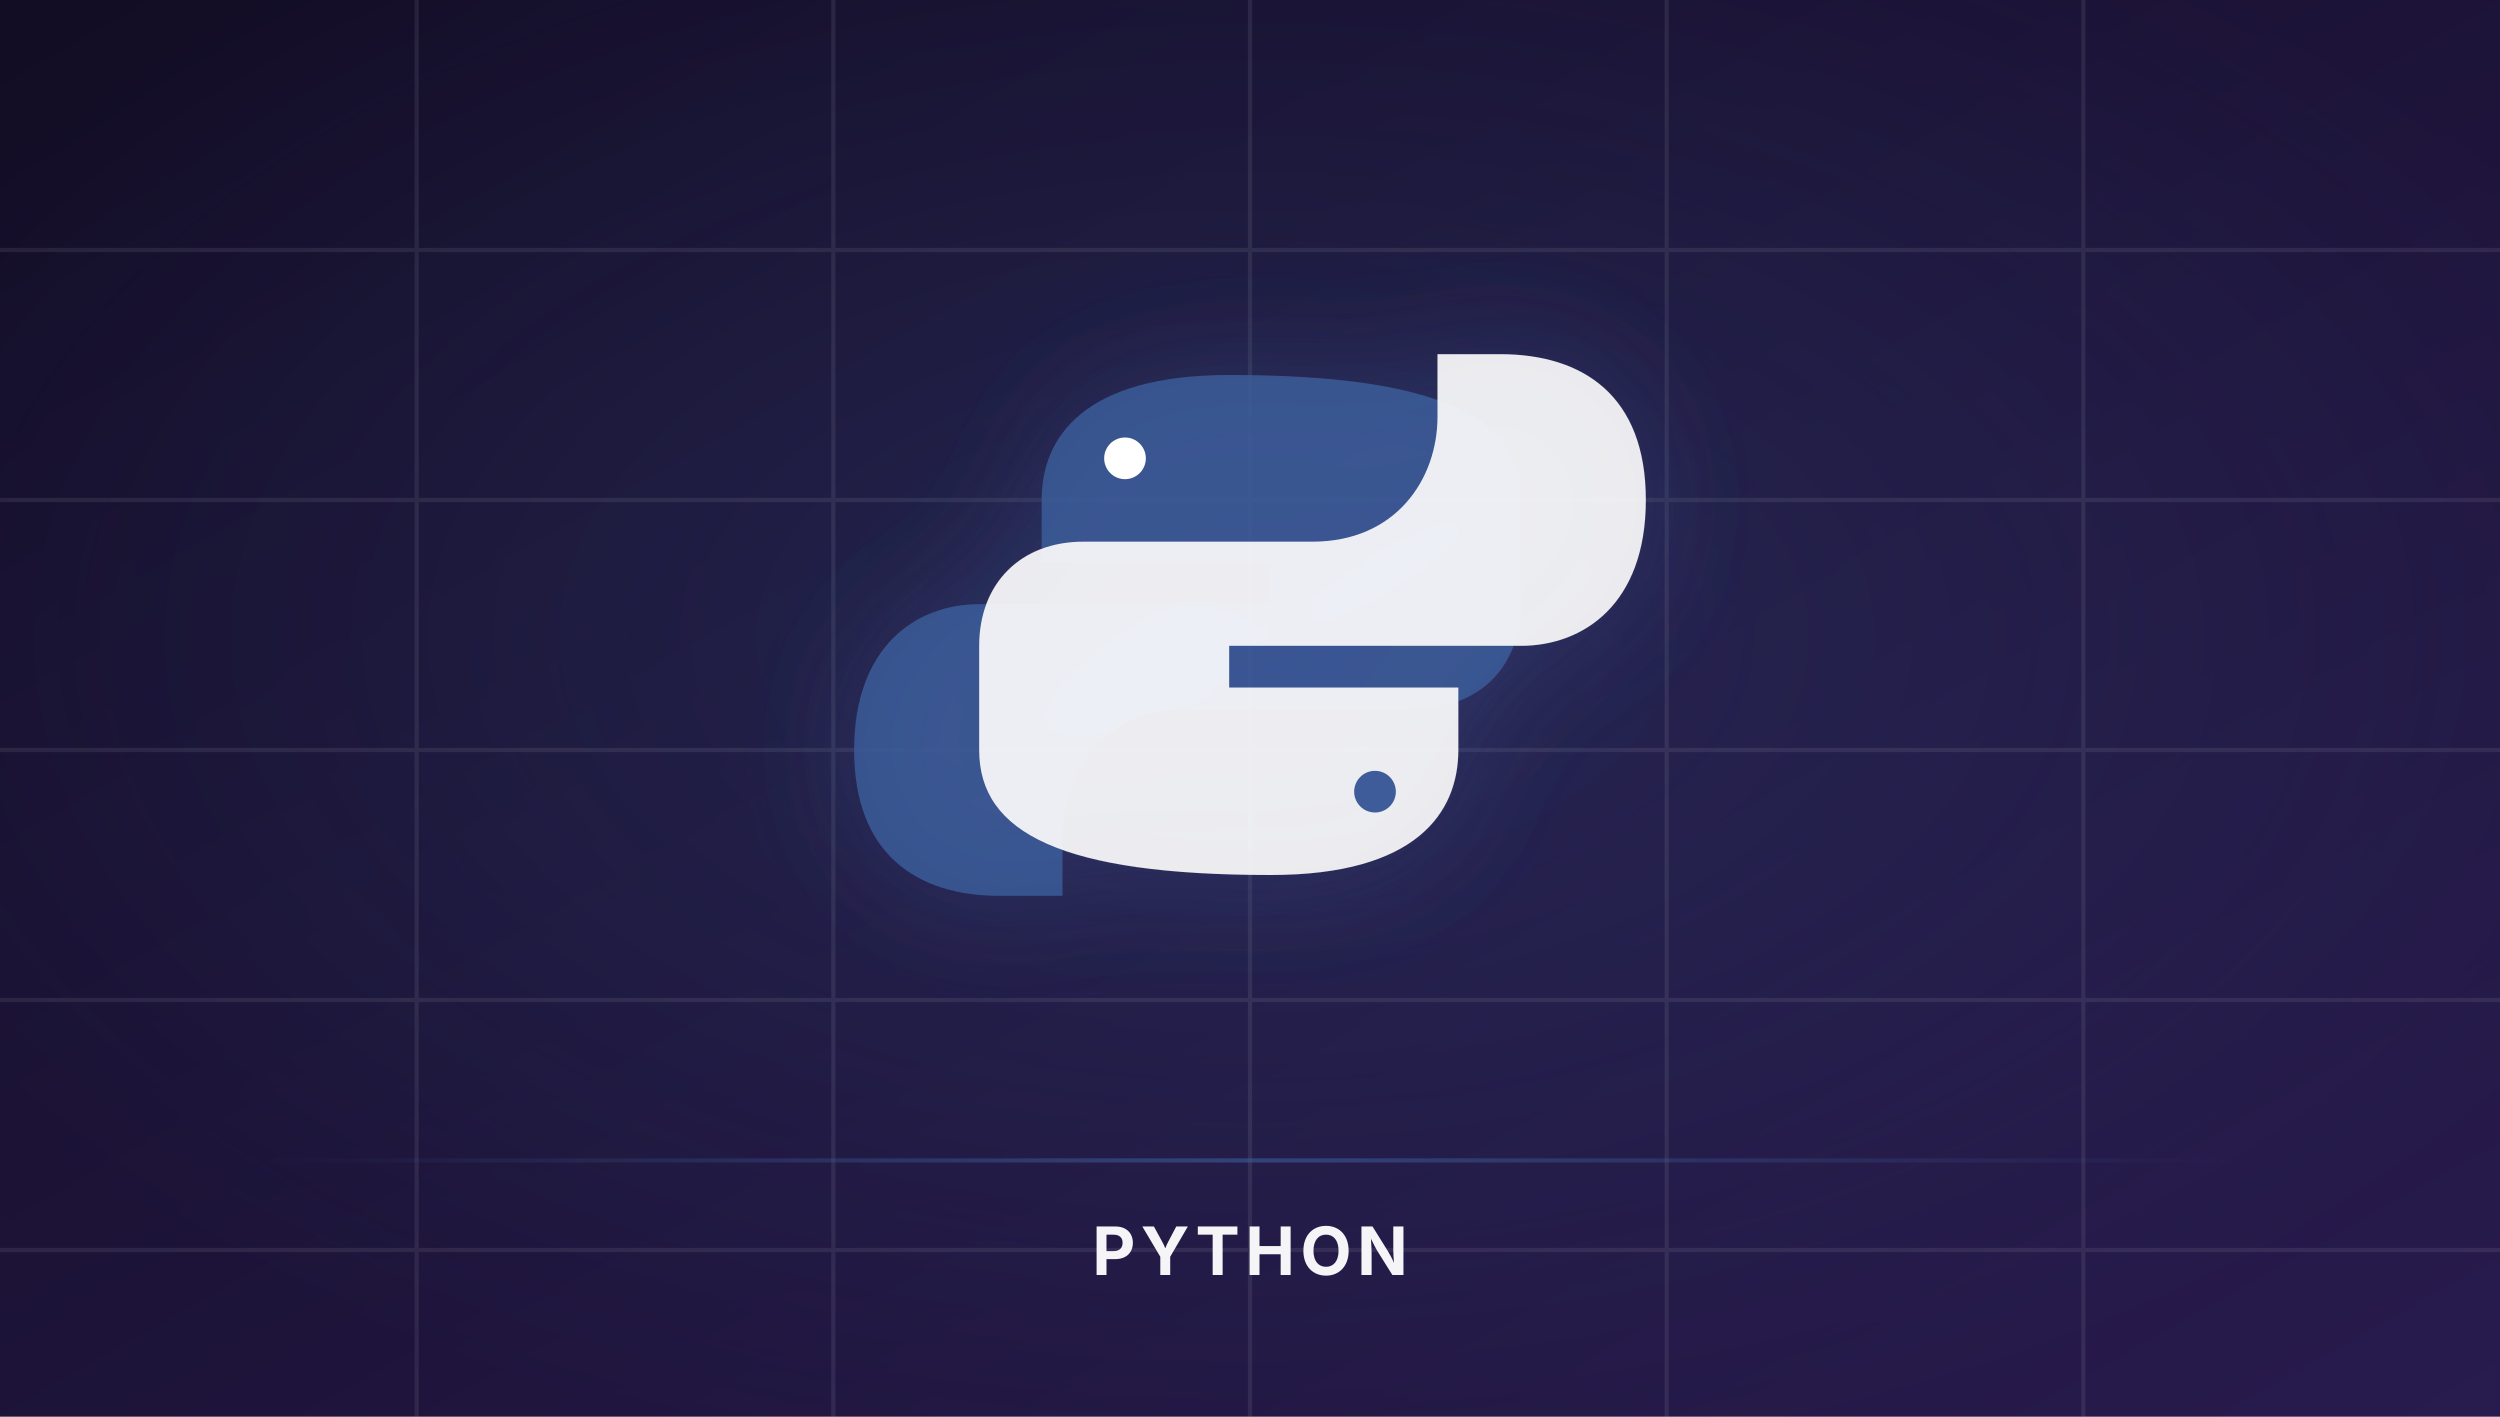
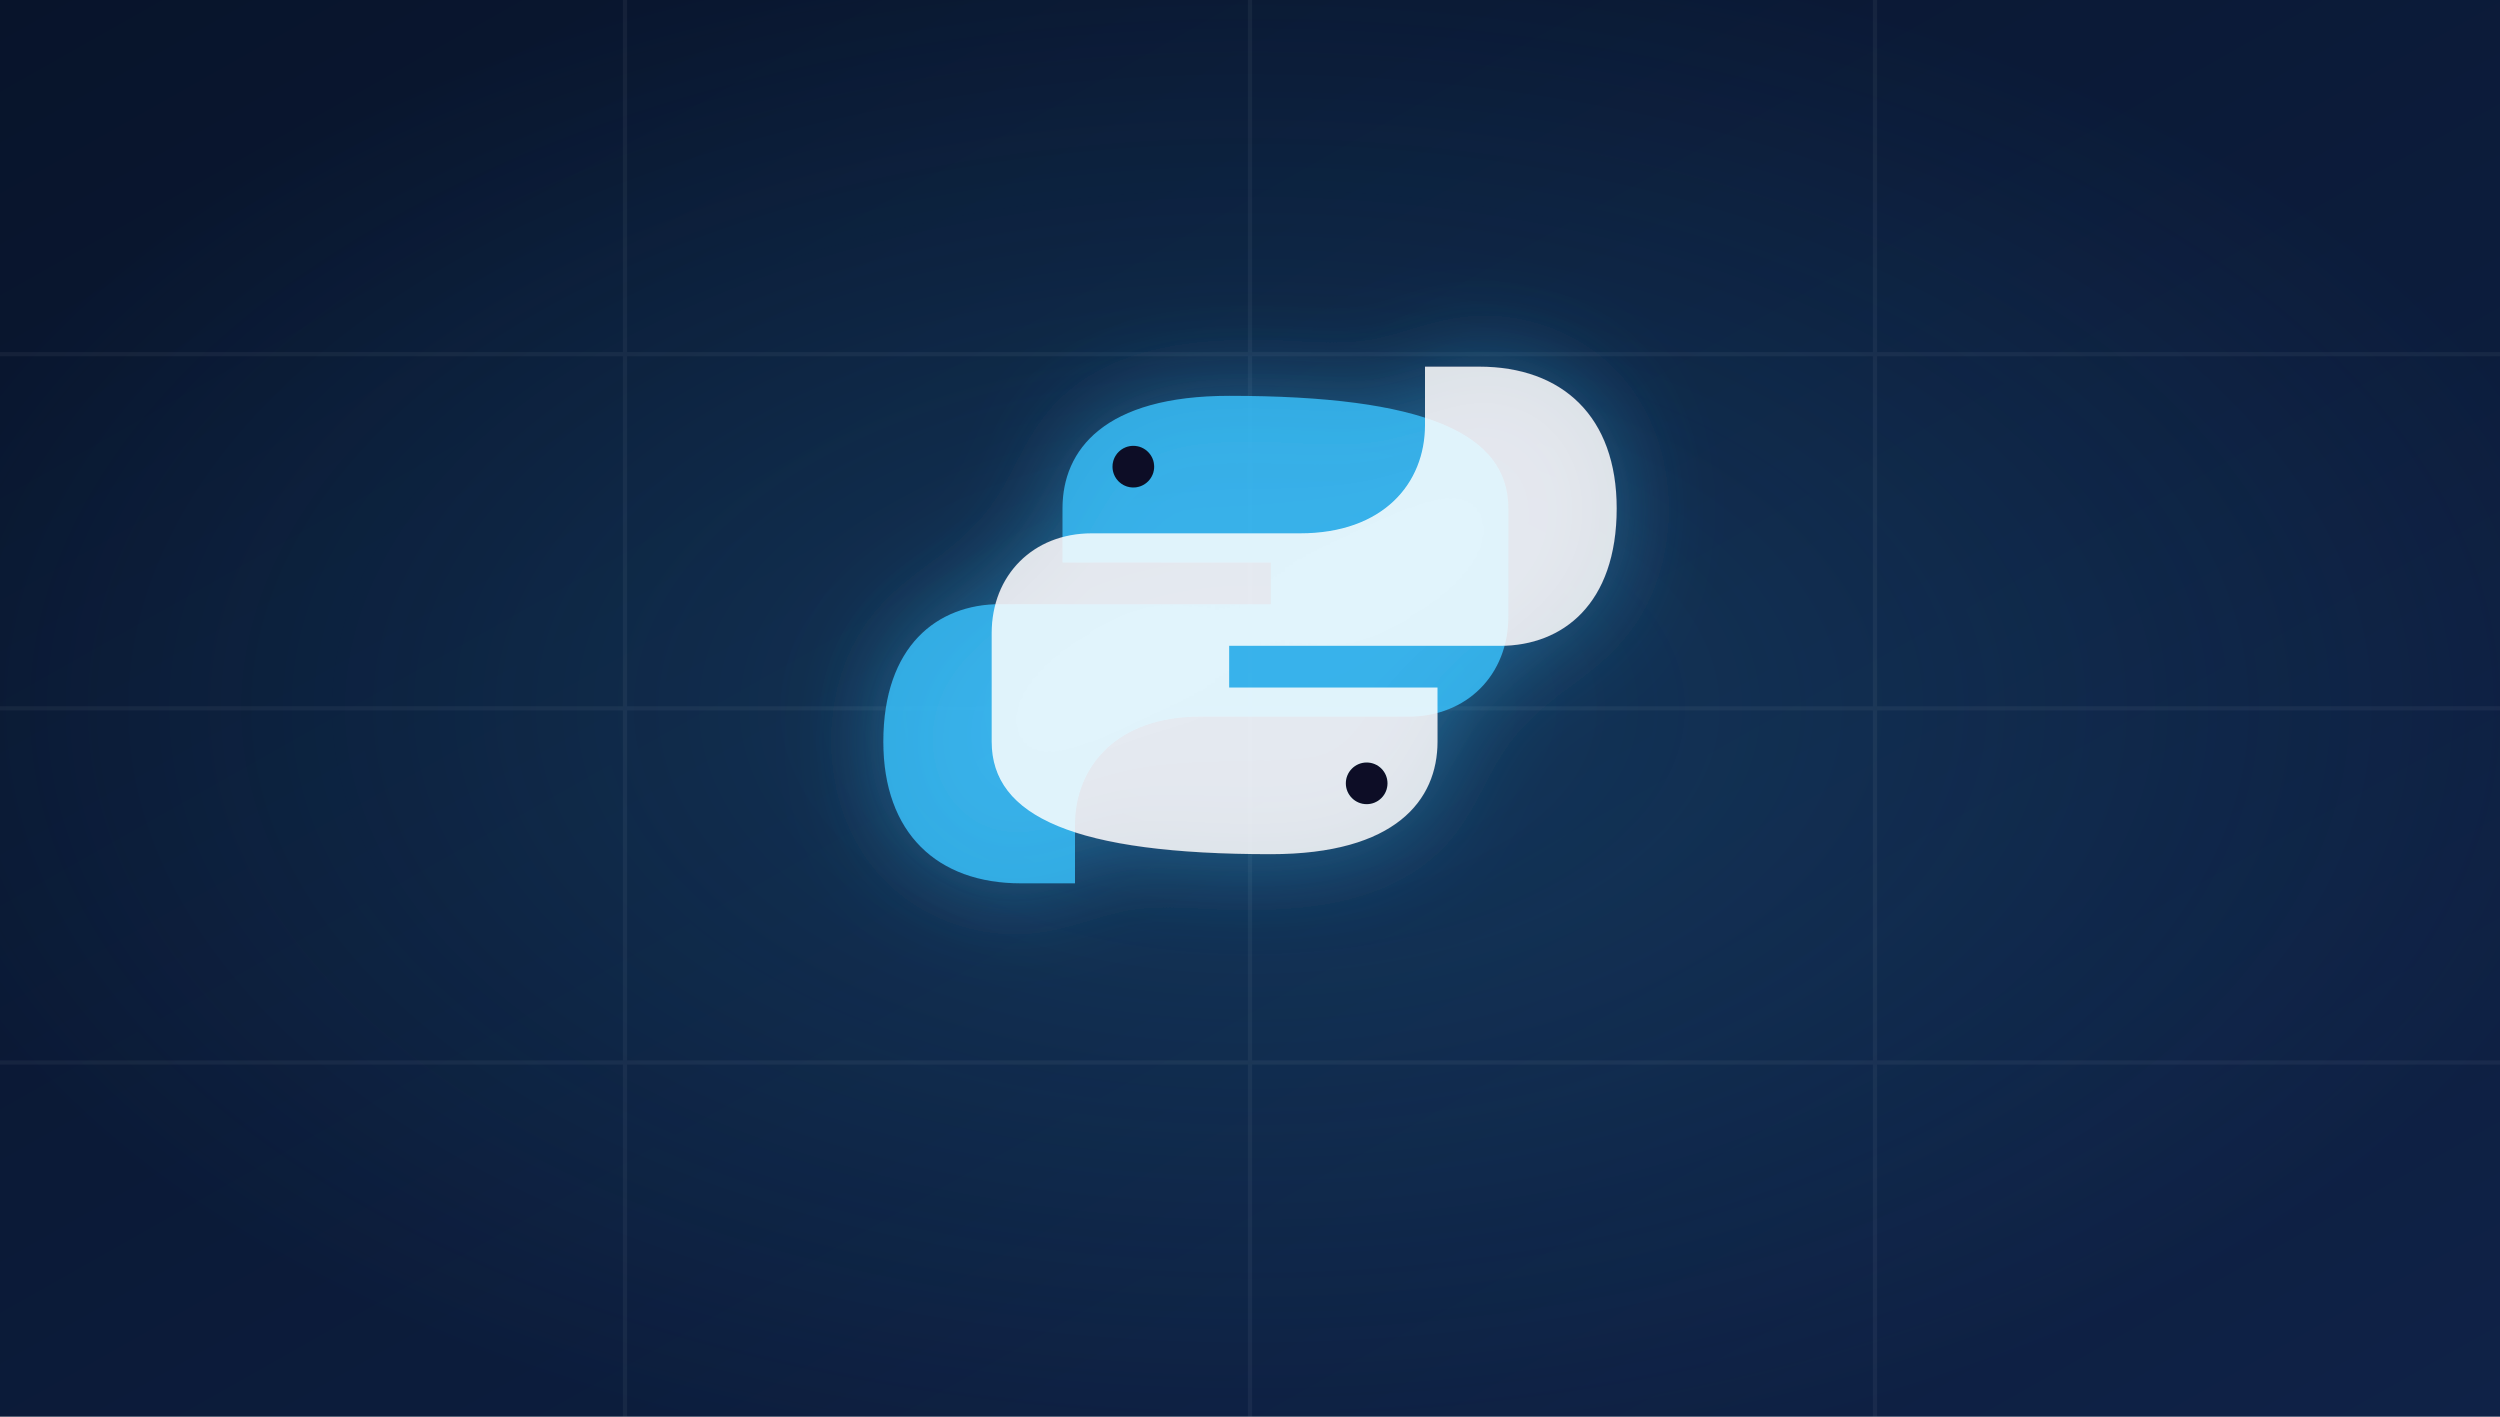
<svg xmlns="http://www.w3.org/2000/svg" viewBox="0 0 600 340" width="600" height="340">
  <defs>
-     <linearGradient id="bgGrad" x1="0%" y1="0%" x2="100%" y2="100%">
-       <stop offset="0%" stop-color="#120c24" />
-       <stop offset="100%" stop-color="#281b4e" />
+     <linearGradient id="cardBg" x1="0%" y1="0%" x2="100%" y2="100%">
+       <stop offset="0%" stop-color="#08142b" />
+       <stop offset="100%" stop-color="#0f2247" />
    </linearGradient>
-     <radialGradient id="glow" cx="50%" cy="45%" r="60%">
-       <stop offset="0%" stop-color="#3D5C99" stop-opacity="0.25" />
-       <stop offset="100%" stop-color="#3D5C99" stop-opacity="0" />
+     <radialGradient id="centerGlow" cx="50%" cy="50%" r="55%">
+       <stop offset="0%" stop-color="#38bdf8" stop-opacity="0.18" />
+       <stop offset="100%" stop-color="#38bdf8" stop-opacity="0" />
    </radialGradient>
-     <linearGradient id="lineGrad" x1="0%" y1="0%" x2="100%" y2="0%">
-       <stop offset="0%" stop-color="#3D5C99" stop-opacity="0" />
-       <stop offset="50%" stop-color="#3D5C99" stop-opacity="0.6" />
-       <stop offset="100%" stop-color="#3D5C99" stop-opacity="0" />
-     </linearGradient>
  </defs>
-   <rect width="600" height="340" fill="url(#bgGrad)" />
-   <rect width="600" height="340" fill="url(#glow)" />
-   <g opacity="0.08" stroke="#ffffff" stroke-width="1">
-     <line x1="0" y1="60" x2="600" y2="60" />
-     <line x1="0" y1="120" x2="600" y2="120" />
-     <line x1="0" y1="180" x2="600" y2="180" />
-     <line x1="0" y1="240" x2="600" y2="240" />
-     <line x1="0" y1="300" x2="600" y2="300" />
-     <line x1="100" y1="0" x2="100" y2="340" />
-     <line x1="200" y1="0" x2="200" y2="340" />
+   <rect width="600" height="340" fill="url(#cardBg)" />
+   <rect width="600" height="340" fill="url(#centerGlow)" />
+   <g opacity="0.05" stroke="#ffffff" stroke-width="1">
+     <line x1="0" y1="85" x2="600" y2="85" />
+     <line x1="0" y1="170" x2="600" y2="170" />
+     <line x1="0" y1="255" x2="600" y2="255" />
+     <line x1="150" y1="0" x2="150" y2="340" />
    <line x1="300" y1="0" x2="300" y2="340" />
-     <line x1="400" y1="0" x2="400" y2="340" />
-     <line x1="500" y1="0" x2="500" y2="340" />
+     <line x1="450" y1="0" x2="450" y2="340" />
  </g>
-   <g filter="drop-shadow(0 0 16px #3D5C9966)">
-     <path d="M295 90 C260 90 250 105 250 120 L250 135 L305 135 L305 145 L235 145 C220 145 205 155 205 180 C205 205 220 215 240 215 L255 215 L255 200 C255 185 265 170 285 170 L340 170 C355 170 365 160 365 145 L365 120 C365 100 345 90 295 90 Z" fill="#3D5C99" opacity="0.85" />
-     <circle cx="270" cy="110" r="5" fill="#ffffff" />
-     <path d="M305 210 C340 210 350 195 350 180 L350 165 L295 165 L295 155 L365 155 C380 155 395 145 395 120 C395 95 380 85 360 85 L345 85 L345 100 C345 115 335 130 315 130 L260 130 C245 130 235 140 235 155 L235 180 C235 200 255 210 305 210 Z" fill="#ffffff" opacity="0.9" />
-     <circle cx="330" cy="190" r="5" fill="#3D5C99" />
+   <g filter="drop-shadow(0 0 12px rgba(56, 189, 248, 0.45))">
+     <path d="M295 95 C265 95 255 108 255 122 L255 135 L305 135 L305 145 L240 145 C225 145 212 155 212 178 C212 200 225 212 245 212 L258 212 L258 198 C258 184 268 172 288 172 L338 172 C352 172 362 162 362 148 L362 122 C362 104 342 95 295 95 Z" fill="#38bdf8" opacity="0.85" />
+     <circle cx="272" cy="112" r="5" fill="#071125" />
+     <path d="M305 205 C335 205 345 192 345 178 L345 165 L295 165 L295 155 L360 155 C375 155 388 145 388 122 C388 100 375 88 355 88 L342 88 L342 102 C342 116 332 128 312 128 L262 128 C248 128 238 138 238 152 L238 178 C238 196 258 205 305 205 Z" fill="#ffffff" opacity="0.85" />
+     <circle cx="328" cy="188" r="5" fill="#071125" />
  </g>
-   <rect x="60" y="278" width="480" height="1" fill="url(#lineGrad)" />
-   <text x="300" y="306" font-family="system-ui, -apple-system, sans-serif" font-size="16" font-weight="700" fill="#ffffff" letter-spacing="0.08em" text-anchor="middle" opacity="0.95">PYTHON</text>
</svg>
